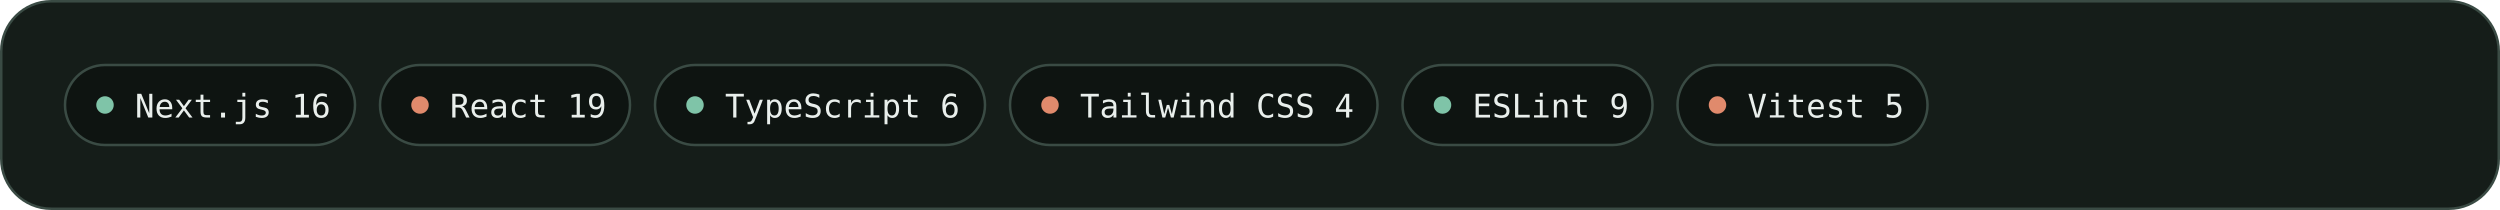
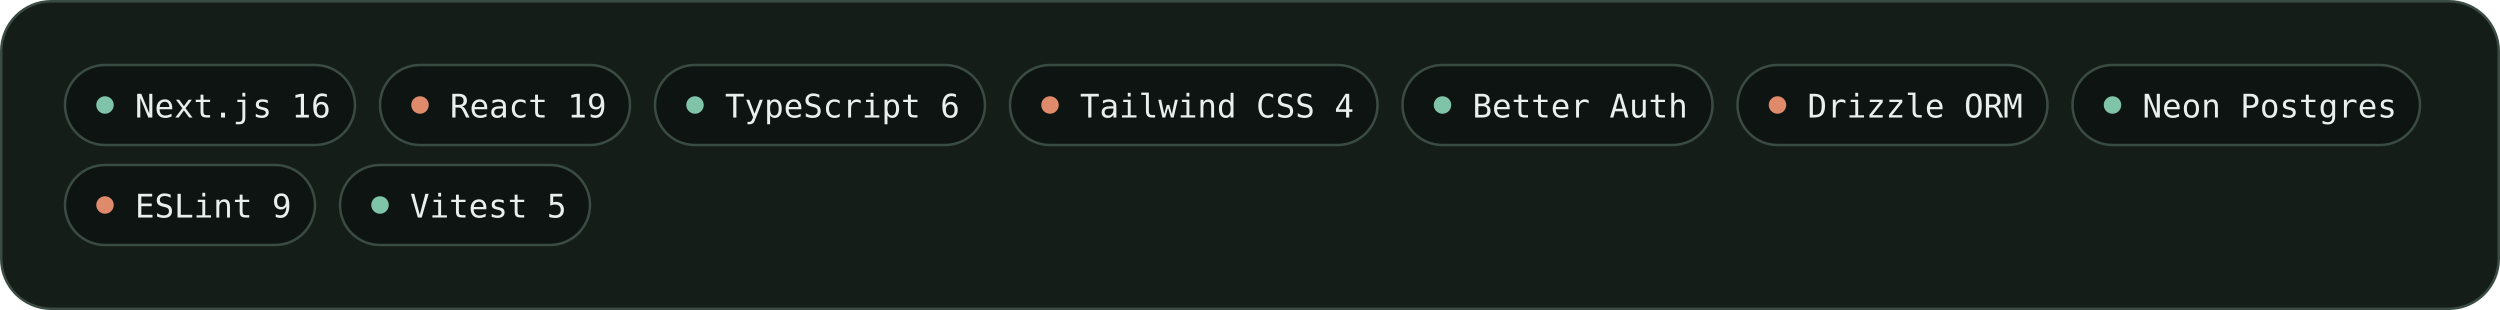
- <svg xmlns="http://www.w3.org/2000/svg" width="1000" height="84" viewBox="0 0 1000 84" role="img" aria-label="Stack: Next.js 16, React 19, TypeScript 6, Tailwind CSS 4, ESLint 9, Vitest 5">
+ <svg xmlns="http://www.w3.org/2000/svg" width="1000" height="124" viewBox="0 0 1000 124" role="img" aria-label="Stack: Next.js 16, React 19, TypeScript 6, Tailwind CSS 4, Better Auth, Drizzle ORM, Neon Postgres, ESLint 9, Vitest 5">
  <defs>
    <linearGradient id="g" x1="0" y1="0" x2="1" y2="0">
      <stop offset="0" stop-color="#7fc4a8" />
      <stop offset="1" stop-color="#e08a6c" />
    </linearGradient>
  </defs>
-   <rect x="0.5" y="0.5" width="999" height="83" rx="20" fill="#151d19" stroke="#3a4b44" />
+   <rect x="0.5" y="0.5" width="999" height="123" rx="20" fill="#151d19" stroke="#3a4b44" />
  <rect x="26" y="26" width="116" height="32" rx="16" fill="#0e1411" stroke="#3a4b44" />
  <circle cx="42" cy="42" r="3.5" fill="#7fc4a8" />
  <text x="54" y="47" font-family="'JetBrains Mono',Menlo,Consolas,monospace" font-size="13" fill="#e9efec">Next.js 16</text>
  <rect x="152" y="26" width="100" height="32" rx="16" fill="#0e1411" stroke="#3a4b44" />
  <circle cx="168" cy="42" r="3.5" fill="#e08a6c" />
  <text x="180" y="47" font-family="'JetBrains Mono',Menlo,Consolas,monospace" font-size="13" fill="#e9efec">React 19</text>
  <rect x="262" y="26" width="132" height="32" rx="16" fill="#0e1411" stroke="#3a4b44" />
  <circle cx="278" cy="42" r="3.5" fill="#7fc4a8" />
  <text x="290" y="47" font-family="'JetBrains Mono',Menlo,Consolas,monospace" font-size="13" fill="#e9efec">TypeScript 6</text>
  <rect x="404" y="26" width="147" height="32" rx="16" fill="#0e1411" stroke="#3a4b44" />
  <circle cx="420" cy="42" r="3.5" fill="#e08a6c" />
  <text x="432" y="47" font-family="'JetBrains Mono',Menlo,Consolas,monospace" font-size="13" fill="#e9efec">Tailwind CSS 4</text>
-   <rect x="561" y="26" width="100" height="32" rx="16" fill="#0e1411" stroke="#3a4b44" />
+   <rect x="561" y="26" width="124" height="32" rx="16" fill="#0e1411" stroke="#3a4b44" />
  <circle cx="577" cy="42" r="3.5" fill="#7fc4a8" />
-   <text x="589" y="47" font-family="'JetBrains Mono',Menlo,Consolas,monospace" font-size="13" fill="#e9efec">ESLint 9</text>
-   <rect x="671" y="26" width="100" height="32" rx="16" fill="#0e1411" stroke="#3a4b44" />
-   <circle cx="687" cy="42" r="3.5" fill="#e08a6c" />
-   <text x="699" y="47" font-family="'JetBrains Mono',Menlo,Consolas,monospace" font-size="13" fill="#e9efec">Vitest 5</text>
+   <text x="589" y="47" font-family="'JetBrains Mono',Menlo,Consolas,monospace" font-size="13" fill="#e9efec">Better Auth</text>
+   <rect x="695" y="26" width="124" height="32" rx="16" fill="#0e1411" stroke="#3a4b44" />
+   <circle cx="711" cy="42" r="3.5" fill="#e08a6c" />
+   <text x="723" y="47" font-family="'JetBrains Mono',Menlo,Consolas,monospace" font-size="13" fill="#e9efec">Drizzle ORM</text>
+   <rect x="829" y="26" width="139" height="32" rx="16" fill="#0e1411" stroke="#3a4b44" />
+   <circle cx="845" cy="42" r="3.5" fill="#7fc4a8" />
+   <text x="857" y="47" font-family="'JetBrains Mono',Menlo,Consolas,monospace" font-size="13" fill="#e9efec">Neon Postgres</text>
+   <rect x="26" y="66" width="100" height="32" rx="16" fill="#0e1411" stroke="#3a4b44" />
+   <circle cx="42" cy="82" r="3.5" fill="#e08a6c" />
+   <text x="54" y="87" font-family="'JetBrains Mono',Menlo,Consolas,monospace" font-size="13" fill="#e9efec">ESLint 9</text>
+   <rect x="136" y="66" width="100" height="32" rx="16" fill="#0e1411" stroke="#3a4b44" />
+   <circle cx="152" cy="82" r="3.5" fill="#7fc4a8" />
+   <text x="164" y="87" font-family="'JetBrains Mono',Menlo,Consolas,monospace" font-size="13" fill="#e9efec">Vitest 5</text>
</svg>
